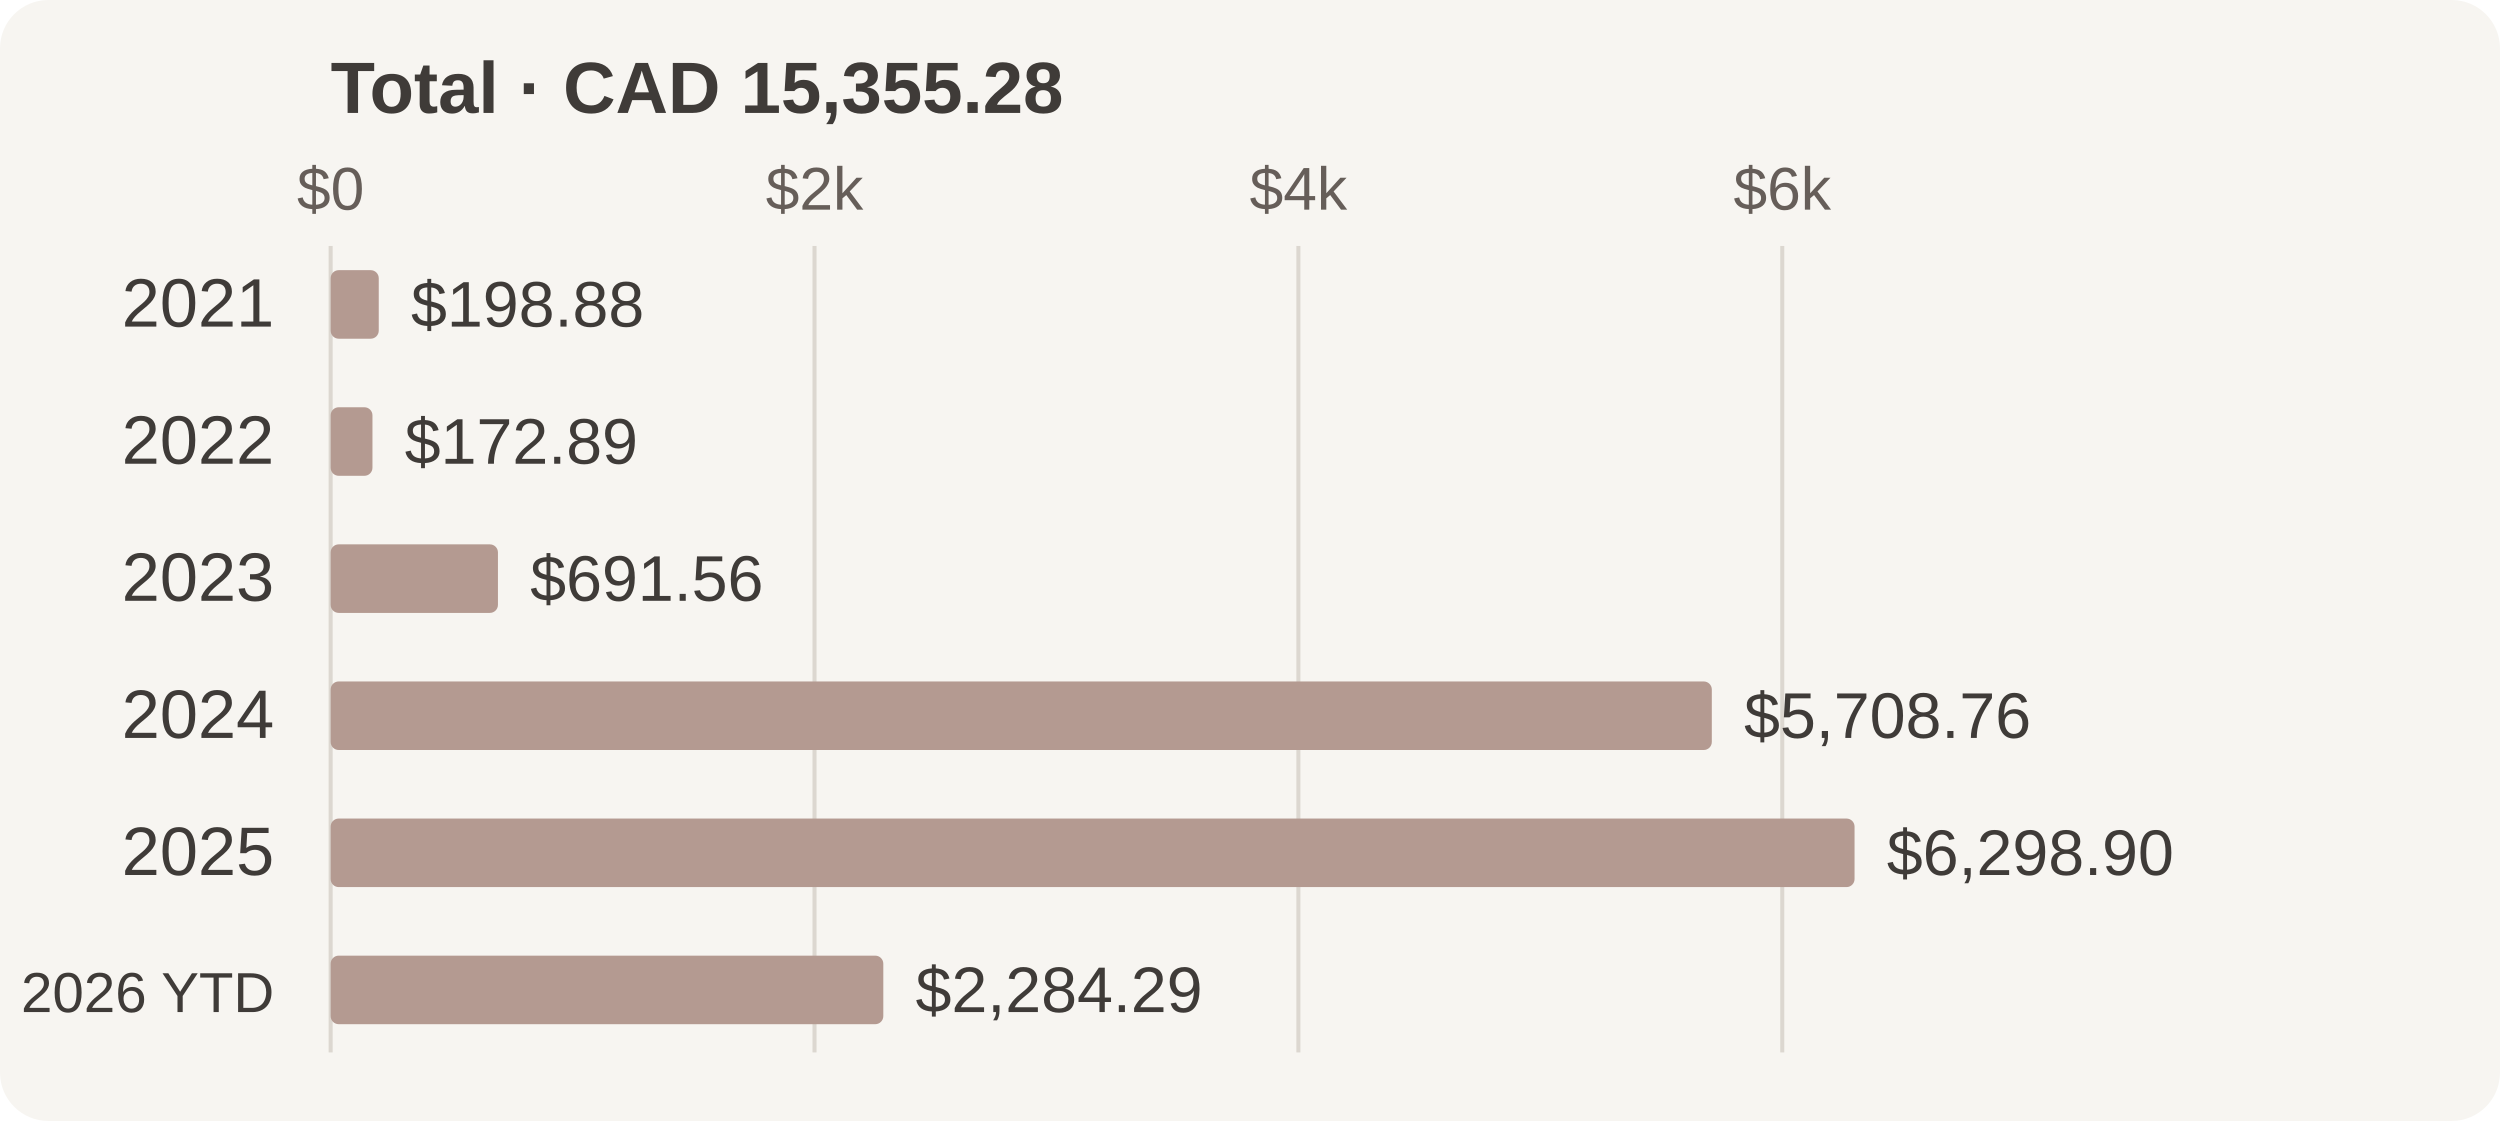
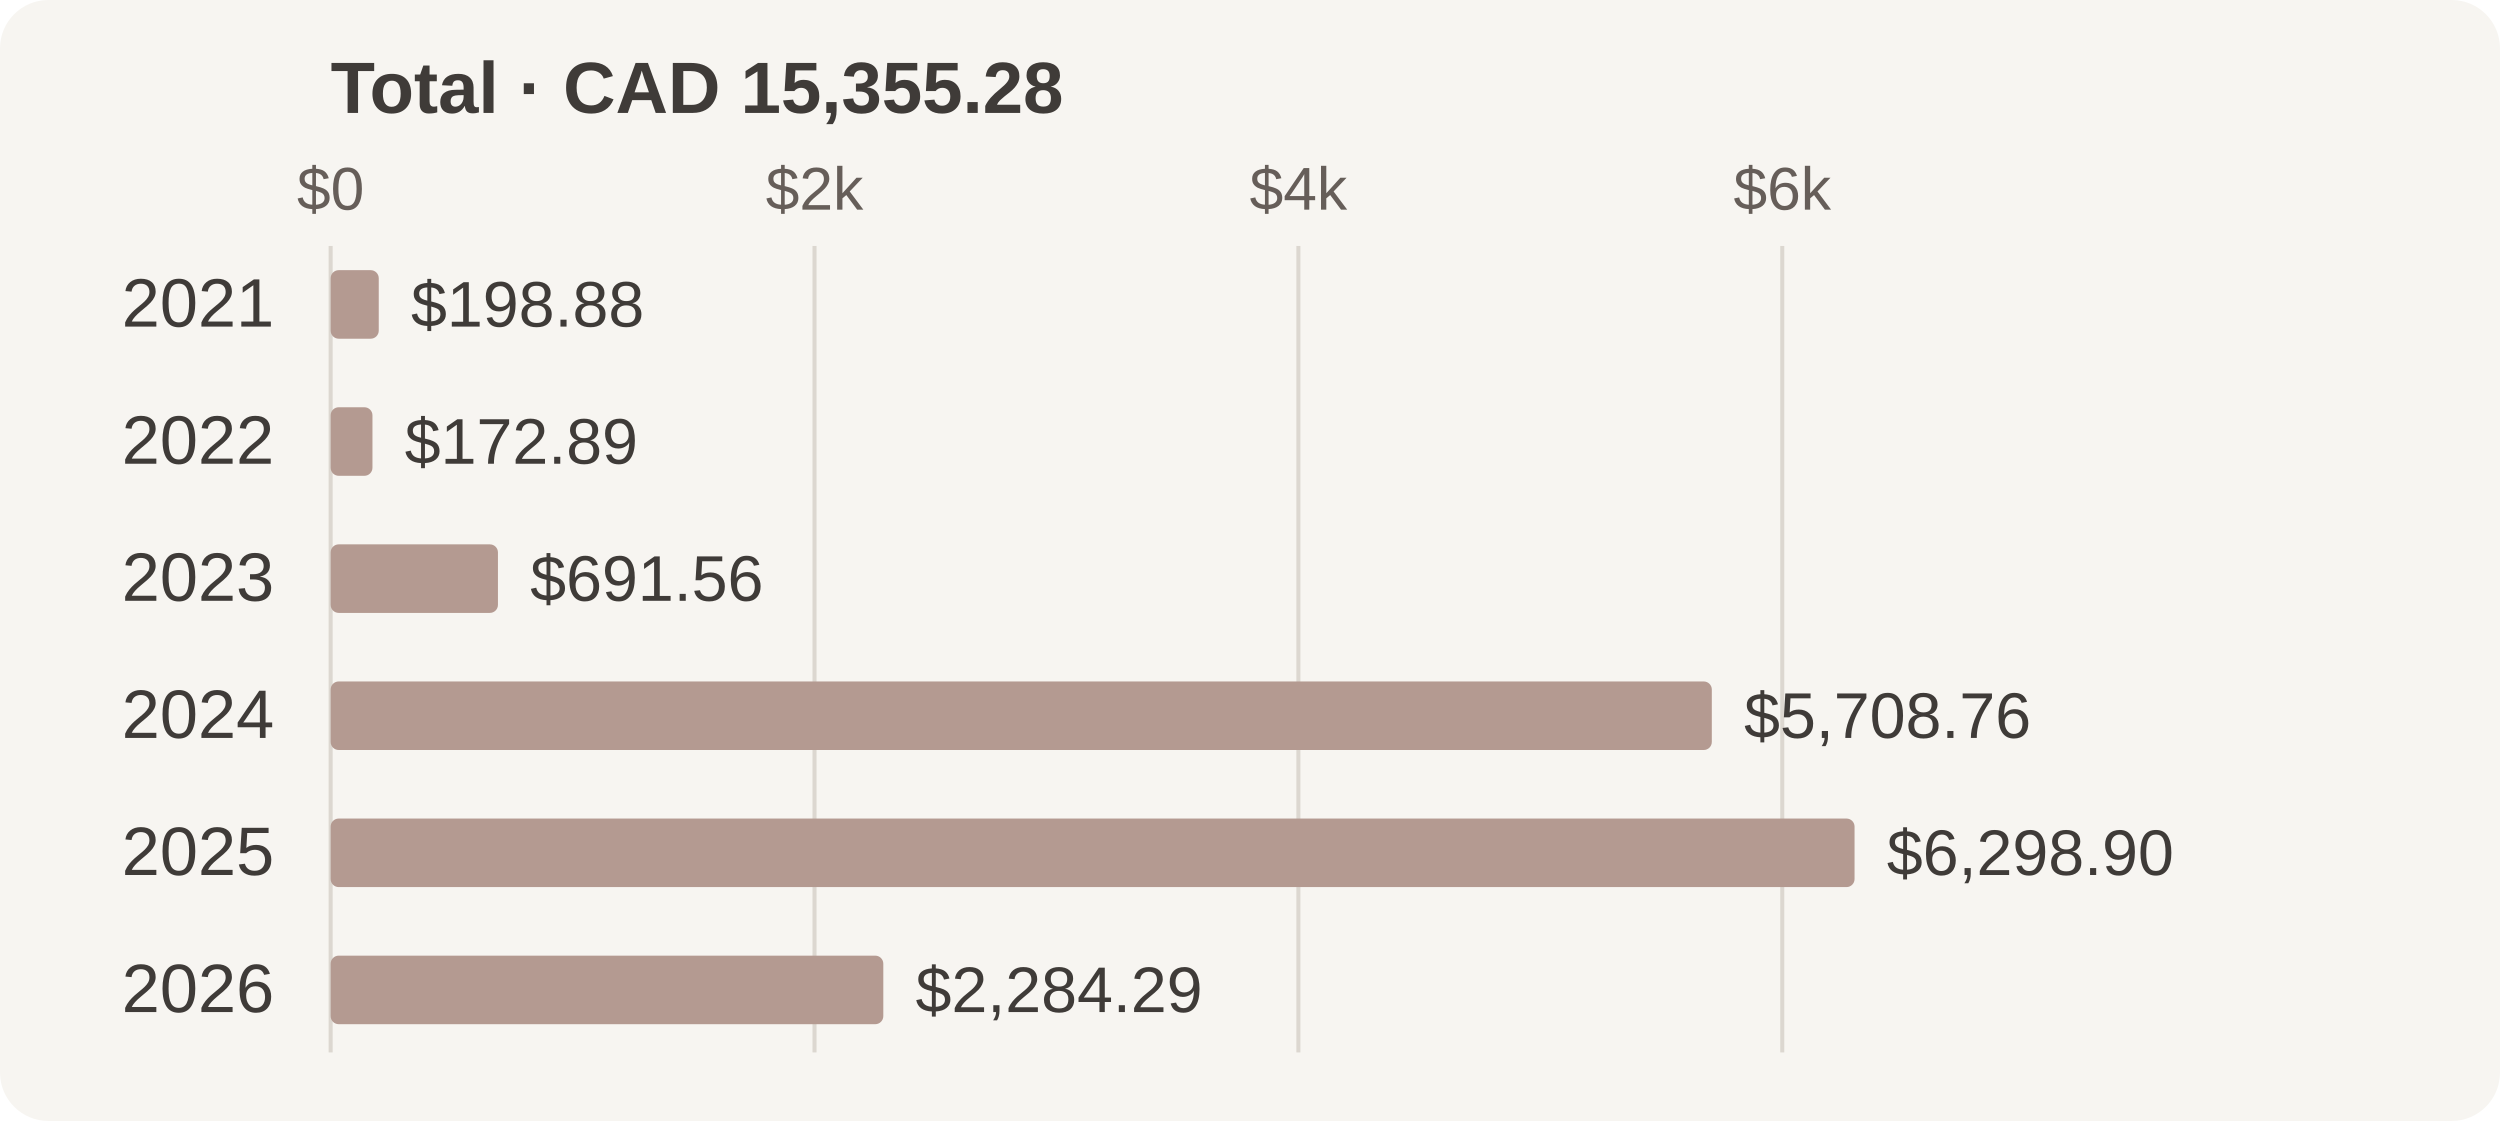
<svg xmlns="http://www.w3.org/2000/svg" width="620" height="278" viewBox="0 0 620 278" role="img" aria-labelledby="title description">
  <rect width="620" height="278" rx="12" fill="#f7f5f1" />
  <g font-family="Arial, Helvetica, sans-serif" fill="#3f3b38">
    <text x="82" y="28" font-size="18" font-weight="700">Total · CAD 15,355.28</text>
    <path d="M82 61V261" stroke="#dcd7d0" />
    <text x="82" y="52" font-size="15" text-anchor="middle" fill="#665e59">$0</text>
    <path d="M202 61V261" stroke="#dcd7d0" />
    <text x="202" y="52" font-size="15" text-anchor="middle" fill="#665e59">$2k</text>
    <path d="M322 61V261" stroke="#dcd7d0" />
    <text x="322" y="52" font-size="15" text-anchor="middle" fill="#665e59">$4k</text>
    <path d="M442 61V261" stroke="#dcd7d0" />
    <text x="442" y="52" font-size="15" text-anchor="middle" fill="#665e59">$6k</text>
    <text x="68" y="81" font-size="17" text-anchor="end">2021</text>
    <rect x="82" y="67" width="11.93" height="17" rx="2" fill="#b49a91" />
    <text x="101.93" y="81" font-size="16">$198.88</text>
    <text x="68" y="115" font-size="17" text-anchor="end">2022</text>
    <rect x="82" y="101" width="10.37" height="17" rx="2" fill="#b49a91" />
    <text x="100.37" y="115" font-size="16">$172.89</text>
    <text x="68" y="149" font-size="17" text-anchor="end">2023</text>
    <rect x="82" y="135" width="41.49" height="17" rx="2" fill="#b49a91" />
    <text x="131.49" y="149" font-size="16">$691.56</text>
    <text x="68" y="183" font-size="17" text-anchor="end">2024</text>
    <rect x="82" y="169" width="342.53" height="17" rx="2" fill="#b49a91" />
    <text x="432.53" y="183" font-size="16">$5,708.76</text>
    <text x="68" y="217" font-size="17" text-anchor="end">2025</text>
    <rect x="82" y="203" width="377.93" height="17" rx="2" fill="#b49a91" />
    <text x="467.93" y="217" font-size="16">$6,298.90</text>
-     <text x="68" y="251" font-size="14" text-anchor="end">2026 YTD</text>
+     <text x="68" y="251" font-size="17" text-anchor="end">2026</text>
    <rect x="82" y="237" width="137.06" height="17" rx="2" fill="#b49a91" />
    <text x="227.06" y="251" font-size="16">$2,284.29</text>
  </g>
</svg>
